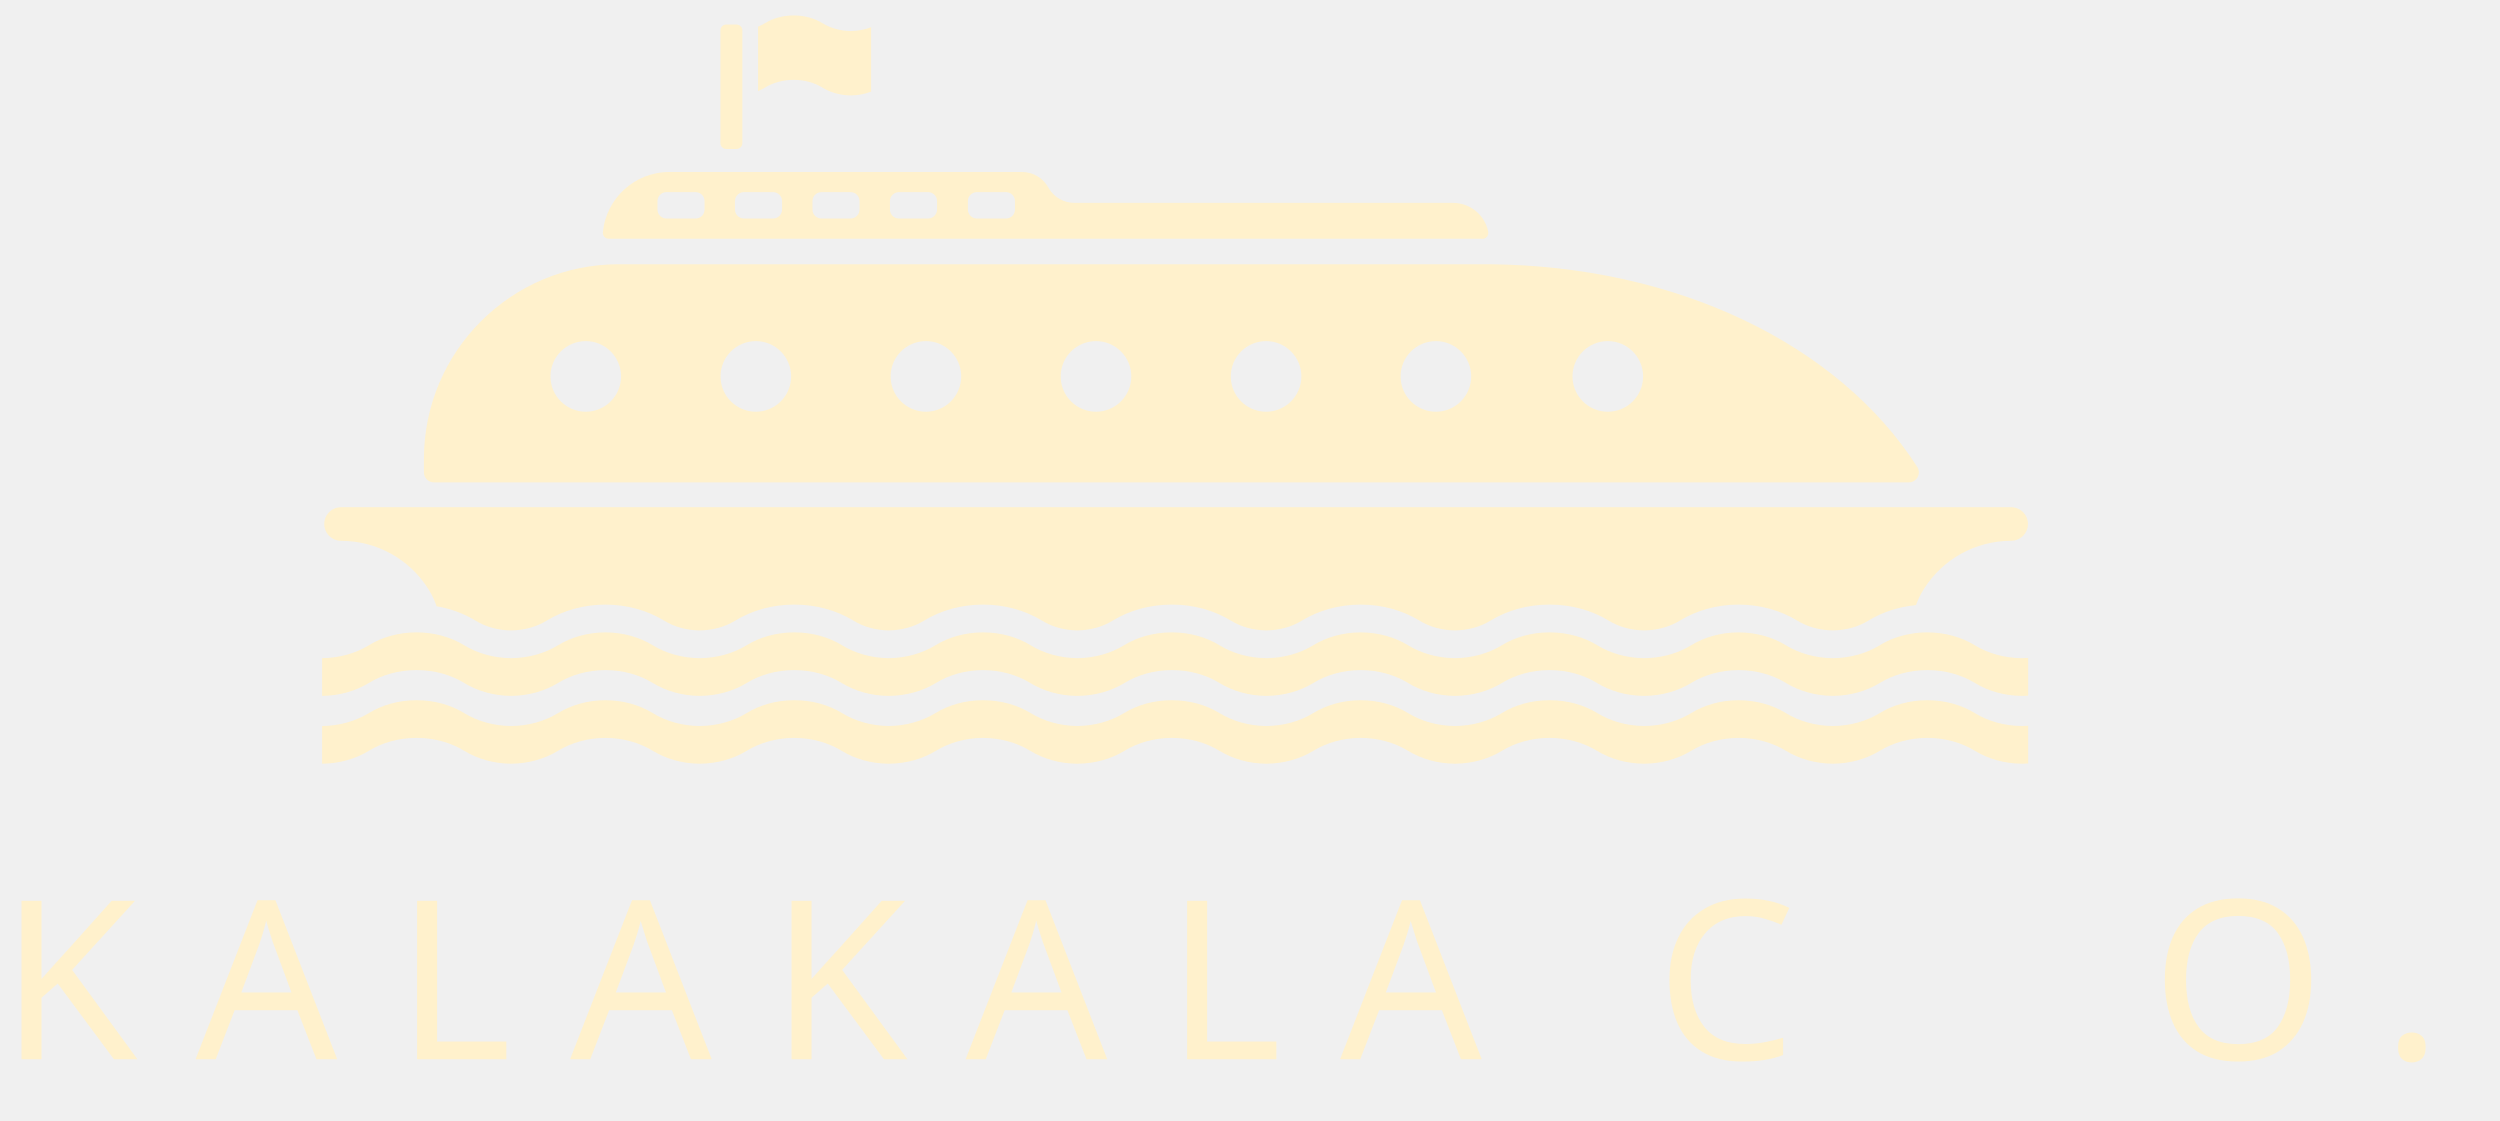
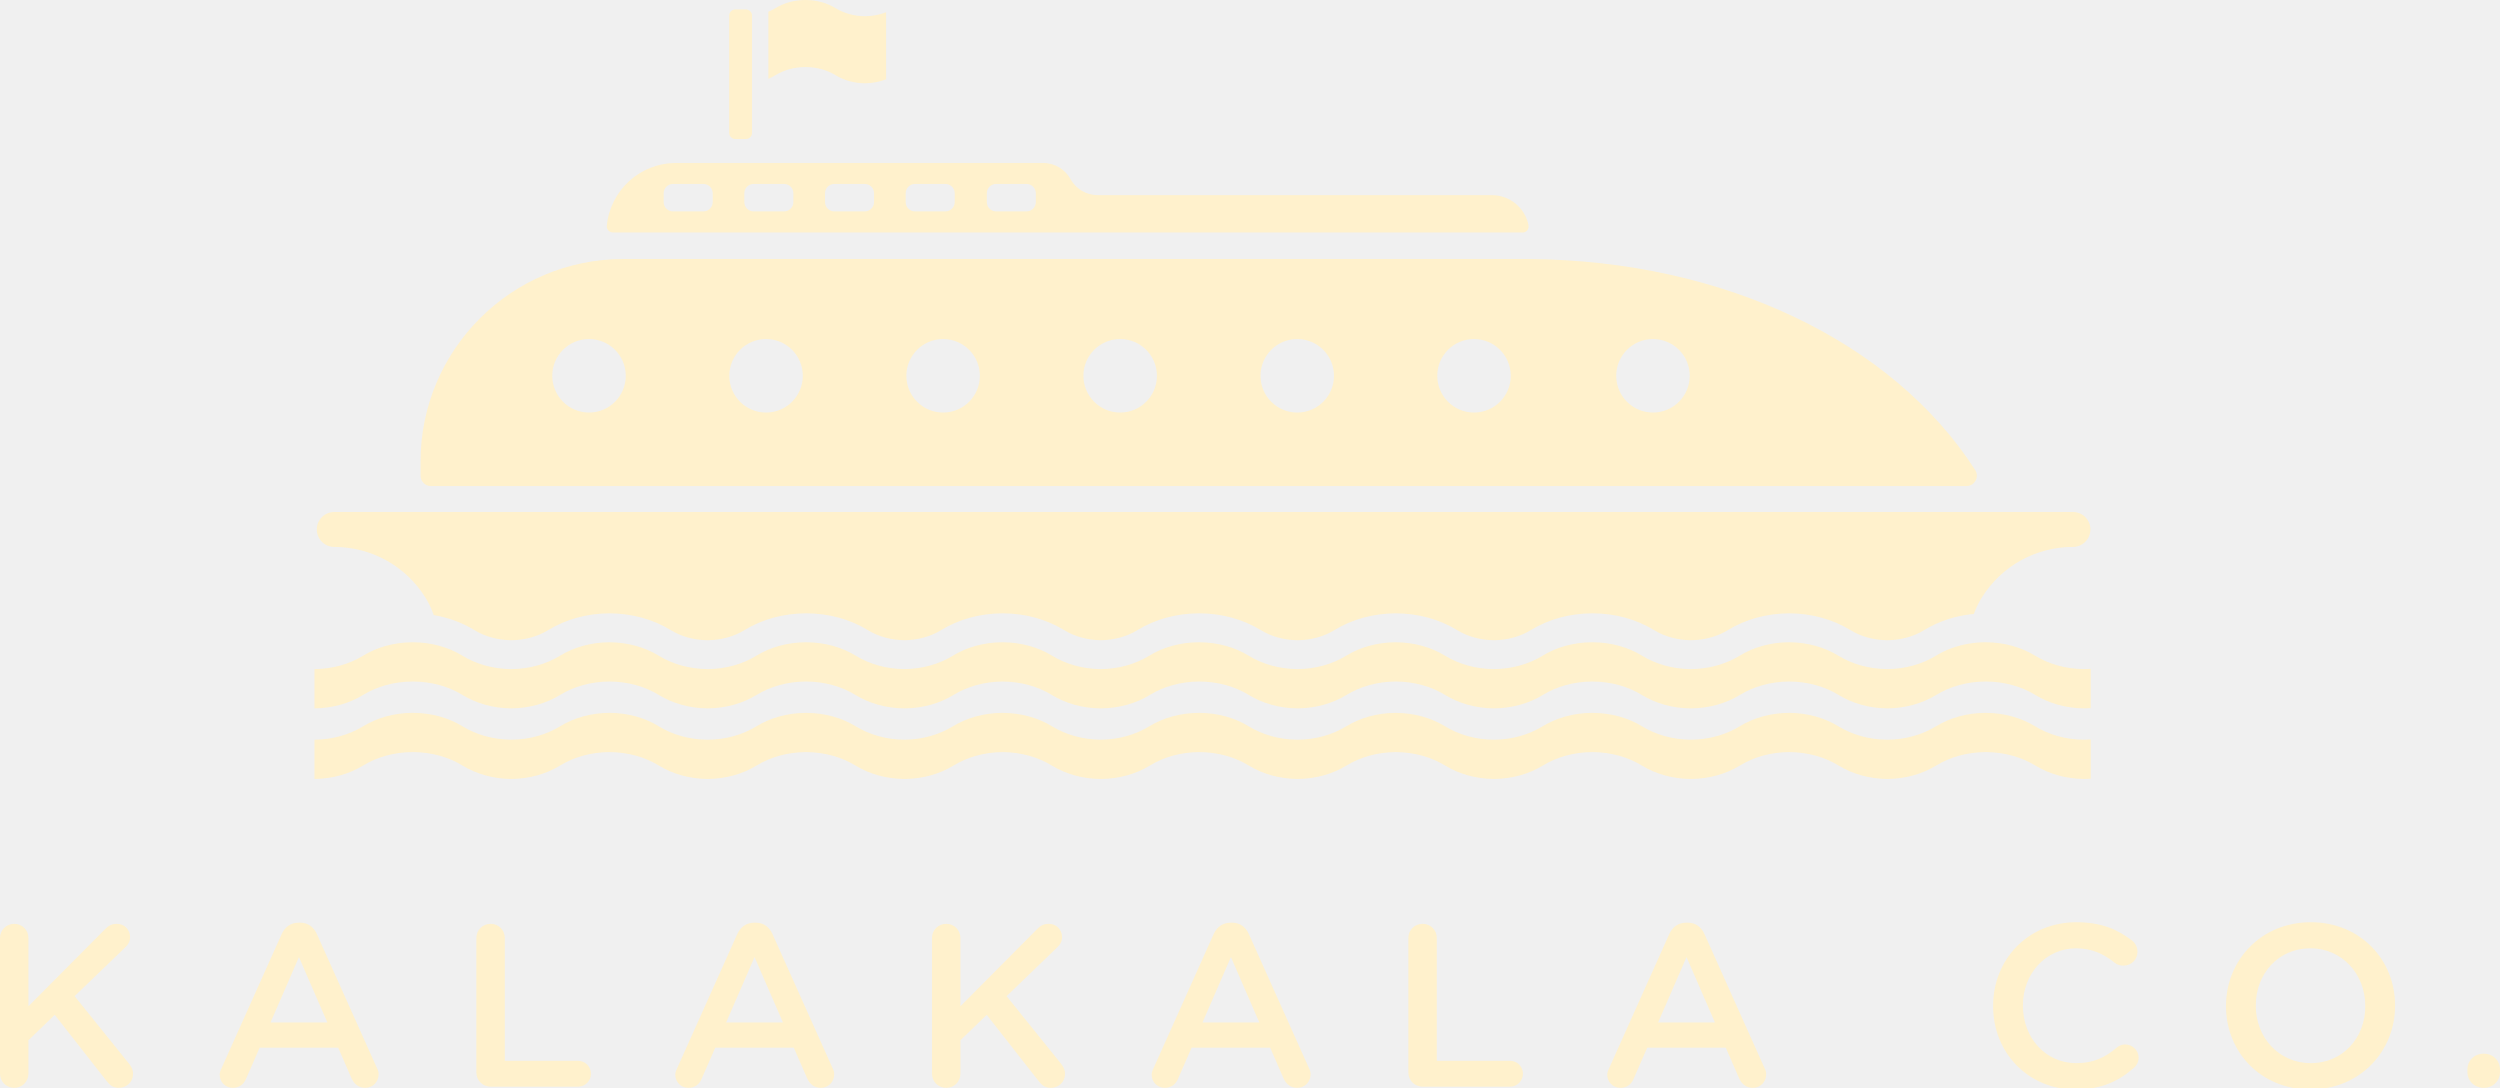
- <svg xmlns="http://www.w3.org/2000/svg" version="1.1" id="Layer_1" x="0px" y="0px" width="257.787px" height="115.522px" viewBox="0 0 257.787 115.522" enable-background="new 0 0 257.787 115.522" xml:space="preserve">
-   <g>
-     <text transform="matrix(1 0 0 1 0 109.229)">
-       <tspan x="0" y="0" fill="#FFF1CC" font-family="'GothamRounded-Medium'" font-size="22.884" letter-spacing="6">KALAKALA C</tspan>
-       <tspan x="221.836" y="0" fill="#FFF1CC" font-family="'GothamRounded-Medium'" font-size="22.884" letter-spacing="4">O</tspan>
-       <tspan x="245.636" y="0" fill="#FFF1CC" font-family="'GothamRounded-Medium'" font-size="22.884" letter-spacing="6">.</tspan>
-     </text>
-     <g>
-       <path fill="#FFF1CC" d="M44.747,49.74l0.028-0.001h18.896c0.008,0,0.018,0.001,0.027,0.001l0.028-0.001h68.991h18.95h26.188    l0.03,0.001c0.011,0,0.018-0.001,0.027-0.001h18.895l0.028,0.001c0.567,0,1.028-0.462,1.028-1.031c0-0.2-0.059-0.386-0.155-0.543    l-0.011-0.021c-8.177-12.74-24.915-20.729-44.082-20.896l-0.415-0.002h-18.952H82.742h-18.95c-11.089,0-20.079,8.99-20.079,20.079    v1.299l0.001,0.086C43.715,49.278,44.178,49.74,44.747,49.74z M165.787,35.174c2.012,0,3.642,1.63,3.642,3.64    s-1.63,3.641-3.642,3.641c-2.009,0-3.64-1.63-3.64-3.641S163.778,35.174,165.787,35.174z M148.06,35.174    c2.012,0,3.642,1.63,3.642,3.64s-1.63,3.641-3.642,3.641c-2.008,0-3.639-1.63-3.639-3.641S146.052,35.174,148.06,35.174z     M130.551,35.174c2.009,0,3.64,1.63,3.64,3.64s-1.631,3.641-3.64,3.641s-3.64-1.63-3.64-3.641S128.542,35.174,130.551,35.174z     M113.012,35.174c2.011,0,3.642,1.63,3.642,3.64s-1.631,3.641-3.642,3.641c-2.009,0-3.64-1.63-3.64-3.641    S111.002,35.174,113.012,35.174z M95.477,35.174c2.008,0,3.638,1.63,3.638,3.64s-1.63,3.641-3.638,3.641    c-2.011,0-3.642-1.63-3.642-3.641S93.466,35.174,95.477,35.174z M77.939,35.174c2.009,0,3.638,1.63,3.638,3.64    s-1.629,3.641-3.638,3.641c-2.012,0-3.642-1.63-3.642-3.641S75.927,35.174,77.939,35.174z M60.401,35.174    c2.009,0,3.64,1.63,3.64,3.64s-1.631,3.641-3.64,3.641c-2.011,0-3.64-1.63-3.64-3.641S58.39,35.174,60.401,35.174z" />
-       <path fill="#FFF1CC" d="M62.767,24.616l0.025,0.002h33.509v0.001h56.377l0.194,0.005c0.328,0,0.593-0.266,0.593-0.595    c0-0.035,0-0.069-0.007-0.103l-0.005-0.053c-0.346-1.684-1.836-2.952-3.622-2.952H112.57l-0.078-0.001h-1.699    c-1.146,0-2.145-0.622-2.676-1.547l-0.011-0.02c-0.522-0.964-1.542-1.617-2.714-1.617h-1.7h-0.102H69.014    c-3.576,0-6.511,2.723-6.849,6.208l-0.001,0.024c-0.003,0.014-0.003,0.028-0.003,0.042C62.16,24.345,62.433,24.616,62.767,24.616z     M99.803,20.733c0-0.507,0.413-0.921,0.921-0.921h3.014c0.506,0,0.921,0.415,0.921,0.921v0.877c0,0.508-0.415,0.922-0.921,0.922    h-3.014c-0.508,0-0.921-0.415-0.921-0.922V20.733z M91.766,20.733c0-0.507,0.417-0.921,0.923-0.921h3.014    c0.506,0,0.921,0.415,0.921,0.921v0.877c0,0.508-0.415,0.922-0.921,0.922h-3.014c-0.506,0-0.923-0.415-0.923-0.922V20.733z     M83.777,20.733c0-0.507,0.413-0.921,0.922-0.921h3.013c0.506,0,0.92,0.415,0.92,0.921v0.877c0,0.508-0.414,0.922-0.92,0.922    h-3.013c-0.509,0-0.922-0.415-0.922-0.922V20.733z M75.786,20.733c0-0.507,0.414-0.921,0.921-0.921h3.014    c0.508,0,0.921,0.415,0.921,0.921v0.877c0,0.508-0.413,0.922-0.921,0.922h-3.014c-0.507,0-0.921-0.415-0.921-0.922V20.733z     M67.794,20.733c0-0.507,0.415-0.921,0.921-0.921h3.013c0.509,0,0.922,0.415,0.922,0.921v0.877c0,0.508-0.413,0.922-0.922,0.922    h-3.013c-0.506,0-0.921-0.415-0.921-0.922V20.733z" />
-       <path fill="#FFF1CC" d="M35.158,55.765l0.02,0.001c3.679,0.013,7.045,1.877,9.002,4.99c0.35,0.557,0.631,1.146,0.841,1.761    c1.449,0.244,2.816,0.746,4.029,1.488l0.007,0.003l0.008,0.006l0.006,0.003c1.038,0.631,2.291,0.974,3.628,0.988h0.009    c1.335-0.015,2.59-0.356,3.626-0.988l0.006-0.003l0.007-0.006l0.009-0.003c1.764-1.078,3.854-1.653,6.059-1.662h0.026    c2.196,0.009,4.289,0.583,6.054,1.662l0.008,0.003l0.005,0.006l0.006,0.003c1.039,0.632,2.292,0.974,3.628,0.988h0.01    c1.335-0.015,2.59-0.356,3.627-0.988l0.006-0.003l0.005-0.006l0.01-0.003c1.764-1.078,3.857-1.653,6.057-1.662h0.015h0.038h0.054    c2.195,0.009,4.288,0.583,6.055,1.662l0.006,0.003l0.007,0.006l0.004,0.003c1.033,0.629,2.282,0.969,3.609,0.988    c1.329-0.02,2.577-0.359,3.608-0.988l0.017-0.009l0.015-0.011l0,0c1.764-1.073,3.85-1.646,6.048-1.654h0.021h0.027h0.028    c2.193,0.009,4.287,0.583,6.052,1.662l0.007,0.003l0.006,0.006l0.007,0.003c1.032,0.629,2.281,0.969,3.611,0.988    c1.328-0.02,2.575-0.359,3.608-0.988l0.034-0.021l0.016-0.011c1.76-1.064,3.841-1.634,6.03-1.643h0.046h0.038h0.02    c2.192,0.009,4.282,0.581,6.047,1.659l0.005,0.001l0.01,0.008l0.012,0.006c1.036,0.631,2.289,0.974,3.626,0.988    c1.336-0.015,2.588-0.357,3.627-0.988l0.02-0.012l0.016-0.011c1.762-1.071,3.849-1.643,6.041-1.651h0.022h0.02    c2.186,0.009,4.271,0.578,6.031,1.648l0.018,0.011l0.025,0.015c1.036,0.631,2.289,0.974,3.625,0.988    c1.336-0.015,2.589-0.357,3.625-0.988l0.03-0.018l0.018-0.009c1.756-1.069,3.841-1.639,6.033-1.647h0.013h0.044h0.048    c2.195,0.009,4.288,0.583,6.052,1.662l0.011,0.003l0.008,0.006l0.004,0.003c1.033,0.629,2.282,0.971,3.611,0.988    c0.153-0.003,0.312-0.009,0.471-0.021l0.22-0.016c1.087-0.104,2.108-0.433,2.963-0.952l0.021-0.012l0.015-0.011    c1.761-1.071,3.847-1.643,6.04-1.651h0.03c2.195,0.009,4.287,0.583,6.052,1.662l0.008,0.003l0.008,0.005l0.007,0.004    c1.036,0.632,2.291,0.974,3.627,0.988h0.009c1.336-0.015,2.591-0.356,3.628-0.988l0.03-0.018l0.015-0.009    c1.452-0.882,3.124-1.423,4.895-1.591c0.207-0.571,0.477-1.123,0.803-1.644c1.959-3.112,5.321-4.977,9.002-4.99l0.021-0.001    c0.948-0.006,1.721-0.78,1.721-1.73c0-0.954-0.777-1.73-1.729-1.73h-19.757h-5.318h-19.754H79.996H60.239h-5.315H35.167    c-0.954,0-1.732,0.776-1.732,1.73C33.435,54.988,34.213,55.764,35.158,55.765z" />
-       <path fill="#FFF1CC" d="M208.456,74.863c-1.803-0.018-3.465-0.506-4.799-1.32l-0.02-0.011c-1.354-0.829-3.045-1.325-4.88-1.331    H198.7c-1.831,0.008-3.522,0.503-4.876,1.331l-0.018,0.011c-1.337,0.814-2.998,1.303-4.801,1.32h-0.032    c-1.803-0.018-3.464-0.506-4.801-1.32l-0.018-0.011c-1.355-0.829-3.044-1.325-4.879-1.331h-0.022    c-1.831,0.008-3.52,0.503-4.873,1.331l-0.019,0.011c-1.188,0.722-2.632,1.188-4.203,1.295v-0.001    c-0.211,0.015-0.42,0.023-0.635,0.026c-1.803-0.02-3.46-0.508-4.797-1.32l-0.015-0.011c-1.357-0.829-3.048-1.325-4.882-1.331    h-0.04h-0.044h-0.013c-1.832,0.008-3.522,0.503-4.876,1.331l-0.018,0.011c-1.337,0.814-2.998,1.303-4.801,1.32h-0.022    c-1.803-0.018-3.463-0.506-4.8-1.32l-0.019-0.011c-1.354-0.829-3.044-1.325-4.878-1.331h-0.012h-0.009h-0.014    c-1.831,0.008-3.519,0.503-4.874,1.331l-0.018,0.011c-1.336,0.814-3,1.303-4.802,1.32h-0.021c-1.803-0.018-3.463-0.506-4.8-1.32    l-0.017-0.011c-1.355-0.829-3.047-1.325-4.879-1.331h-0.012h-0.038h-0.046c-1.831,0.008-3.524,0.503-4.876,1.331l-0.018,0.011    c-1.337,0.812-2.993,1.301-4.793,1.319c-1.8-0.019-3.46-0.508-4.794-1.319l-0.018-0.011c-1.355-0.829-3.045-1.325-4.878-1.331    h-0.021c-0.004,0-0.009,0-0.014,0s-0.007,0-0.013,0h-0.021c-1.833,0.008-3.523,0.503-4.877,1.331l-0.017,0.011    c-1.337,0.812-2.993,1.3-4.794,1.319c-1.8-0.02-3.458-0.508-4.793-1.319l-0.017-0.011c-1.356-0.829-3.045-1.325-4.878-1.331H81.91    h-0.038h-0.015c-1.831,0.008-3.521,0.503-4.877,1.331l-0.015,0.011c-1.339,0.814-2.999,1.303-4.804,1.32h-0.031    c-1.803-0.018-3.465-0.506-4.8-1.32l-0.018-0.011c-1.355-0.829-3.045-1.325-4.878-1.331h-0.019    c-1.834,0.008-3.523,0.503-4.878,1.331l-0.017,0.011c-1.337,0.814-3,1.303-4.8,1.32h-0.033c-1.804-0.018-3.463-0.506-4.803-1.32    l-0.015-0.011c-1.354-0.829-3.046-1.325-4.88-1.331h-0.083c-1.834,0.008-3.523,0.503-4.876,1.331l-0.018,0.011    c-1.337,0.814-2.998,1.303-4.8,1.32v3.887c1.803-0.018,3.463-0.506,4.8-1.32l0.018-0.009c1.354-0.83,3.042-1.323,4.876-1.333    h0.083c1.834,0.006,3.526,0.503,4.88,1.333l0.015,0.009c1.34,0.814,2.999,1.303,4.803,1.32h0.033    c1.801-0.018,3.463-0.506,4.8-1.32l0.017-0.009c1.355-0.83,3.044-1.323,4.878-1.333h0.019c1.833,0.006,3.523,0.503,4.878,1.333    l0.018,0.009c1.335,0.814,2.998,1.303,4.8,1.32h0.031c0.008,0,0.012,0,0.017,0l0,0c1.801-0.018,3.463-0.506,4.799-1.32    l0.018-0.009c1.356-0.83,3.045-1.323,4.876-1.333h0.038c1.833,0.006,3.523,0.503,4.878,1.333l0.017,0.009    c1.337,0.814,2.999,1.303,4.802,1.32h0.033c0.003,0,0.004,0,0.004,0c0.005,0,0.006,0,0.011,0h0.031    c1.803-0.018,3.464-0.506,4.802-1.32l0.017-0.009c1.351-0.826,3.035-1.322,4.863-1.333c1.828,0.011,3.514,0.503,4.865,1.333    l0.018,0.009c1.335,0.814,2.998,1.303,4.8,1.32h0.035c0,0,0.004,0,0.007,0c0,0,0.003,0,0.006,0h0.033    c1.803-0.018,3.463-0.506,4.802-1.32l0.015-0.009c1.355-0.83,3.044-1.323,4.878-1.333h0.038c1.835,0.006,3.524,0.503,4.88,1.333    l0.018,0.009c1.337,0.814,2.998,1.303,4.801,1.32h0.01h0.021h0.011c1.804-0.018,3.464-0.506,4.803-1.32l0.017-0.009    c1.354-0.83,3.044-1.323,4.877-1.333h0.009c1.834,0.006,3.522,0.503,4.88,1.333l0.015,0.009c1.339,0.814,2.999,1.303,4.802,1.32    h0.012h0.022h0.011c1.803-0.018,3.463-0.506,4.802-1.32l0.017-0.009c1.355-0.83,3.044-1.323,4.878-1.333h0.044    c1.836,0.006,3.524,0.503,4.88,1.333l0.018,0.009c1.336,0.814,2.999,1.303,4.802,1.32h0.031h0.003c0,0,0.002,0,0.007,0h0.029    c1.803-0.018,3.464-0.506,4.802-1.32l0.019-0.009c1.354-0.83,3.042-1.323,4.873-1.333h0.022c1.835,0.006,3.523,0.503,4.879,1.333    l0.018,0.009c1.337,0.814,2.998,1.303,4.801,1.32h0.032c1.803-0.018,3.464-0.506,4.801-1.32l0.018-0.009    c1.354-0.83,3.045-1.323,4.876-1.333h0.058c1.835,0.006,3.525,0.503,4.88,1.333l0.02,0.009c1.334,0.814,2.996,1.303,4.799,1.32    h0.031c0.216-0.003,0.429-0.012,0.64-0.026v-3.887c-0.211,0.015-0.424,0.023-0.64,0.026H208.456z" />
-       <path fill="#FFF1CC" d="M208.487,67.868h-0.031c-1.803-0.019-3.465-0.505-4.799-1.317l-0.02-0.013    c-1.354-0.829-3.045-1.323-4.88-1.329H198.7c-0.556,0.001-1.098,0.049-1.62,0.138c-1.206,0.2-2.312,0.613-3.256,1.191    l-0.018,0.013c-1.337,0.812-2.998,1.299-4.801,1.317h-0.032c-1.803-0.019-3.464-0.505-4.801-1.317l-0.018-0.013    c-1.355-0.829-3.044-1.323-4.879-1.329h-0.022c-1.831,0.006-3.52,0.501-4.873,1.329l-0.019,0.013    c-1.188,0.722-2.632,1.186-4.203,1.293v-0.001c-0.211,0.017-0.42,0.025-0.635,0.025c-1.803-0.019-3.46-0.506-4.797-1.317    l-0.015-0.013c-1.357-0.829-3.048-1.323-4.882-1.329h-0.04h-0.044h-0.013c-1.832,0.006-3.522,0.501-4.876,1.329l-0.018,0.013    c-1.337,0.812-2.998,1.299-4.801,1.317h-0.022c-1.803-0.019-3.463-0.505-4.8-1.317l-0.019-0.013    c-1.354-0.829-3.044-1.323-4.878-1.329h-0.012h-0.009h-0.014c-1.831,0.006-3.519,0.501-4.874,1.329l-0.018,0.013    c-1.336,0.812-3,1.299-4.802,1.317h-0.021c-1.803-0.019-3.463-0.505-4.8-1.317l-0.017-0.013c-1.355-0.829-3.047-1.323-4.879-1.329    h-0.012h-0.038h-0.046c-1.831,0.006-3.524,0.501-4.876,1.329l-0.018,0.013c-1.337,0.812-2.993,1.299-4.793,1.317    c-1.8-0.019-3.46-0.506-4.794-1.317l-0.018-0.013c-1.355-0.829-3.045-1.323-4.878-1.329h-0.021c-0.004,0-0.009,0-0.014,0    s-0.007,0-0.013,0h-0.021c-1.833,0.006-3.523,0.501-4.877,1.329l-0.017,0.013c-1.337,0.812-2.993,1.299-4.794,1.317    c-1.8-0.019-3.458-0.506-4.793-1.317l-0.017-0.013c-1.356-0.829-3.045-1.323-4.878-1.329H81.91h-0.038h-0.015    c-1.831,0.006-3.521,0.501-4.877,1.329l-0.015,0.013c-1.339,0.812-2.999,1.299-4.804,1.317h-0.031    c-1.803-0.019-3.465-0.505-4.8-1.317l-0.018-0.013c-1.355-0.829-3.045-1.323-4.878-1.329h-0.019    c-1.834,0.006-3.523,0.501-4.878,1.329L57.52,66.55c-1.337,0.812-3,1.299-4.8,1.317h-0.033c-1.804-0.019-3.463-0.505-4.803-1.317    l-0.015-0.013c-0.713-0.437-1.523-0.778-2.396-1.009c-0.781-0.205-1.615-0.317-2.484-0.32h-0.083    c-1.834,0.006-3.523,0.501-4.876,1.329l-0.018,0.013c-1.337,0.812-2.998,1.299-4.8,1.317v3.89c1.803-0.018,3.463-0.508,4.8-1.32    l0.018-0.012c1.354-0.827,3.042-1.322,4.876-1.33h0.083c1.834,0.006,3.526,0.502,4.88,1.33l0.015,0.012    c1.34,0.812,2.999,1.303,4.803,1.32h0.033c1.801-0.018,3.463-0.508,4.8-1.32l0.017-0.012c1.355-0.827,3.044-1.322,4.878-1.33    h0.019c1.833,0.006,3.523,0.502,4.878,1.33l0.018,0.012c1.335,0.812,2.998,1.303,4.8,1.32h0.031c0.008,0,0.012,0,0.017,0l0,0    c1.801-0.018,3.463-0.508,4.799-1.32l0.018-0.012c1.356-0.827,3.045-1.322,4.876-1.33h0.038c1.833,0.006,3.523,0.502,4.878,1.33    l0.017,0.012c1.337,0.812,2.999,1.303,4.802,1.32h0.033c0.003,0,0.004,0,0.004,0c0.005,0,0.006,0,0.011,0h0.031    c1.803-0.018,3.464-0.508,4.802-1.32l0.017-0.012c1.351-0.827,3.035-1.319,4.863-1.33c1.828,0.009,3.514,0.503,4.865,1.33    l0.018,0.012c1.335,0.812,2.998,1.303,4.8,1.32h0.035c0,0,0.004,0,0.007,0c0,0,0.003,0,0.006,0h0.033    c1.803-0.018,3.463-0.508,4.802-1.32l0.015-0.012c1.355-0.827,3.044-1.322,4.878-1.33h0.038c1.835,0.006,3.524,0.502,4.88,1.33    l0.018,0.012c1.337,0.812,2.998,1.303,4.801,1.32h0.01h0.021h0.011c1.804-0.018,3.464-0.508,4.803-1.32l0.017-0.012    c1.354-0.827,3.044-1.322,4.877-1.33h0.009c1.834,0.006,3.522,0.502,4.88,1.33l0.015,0.012c1.339,0.812,2.999,1.303,4.802,1.32    h0.012h0.022h0.011c1.803-0.018,3.463-0.508,4.802-1.32l0.017-0.012c1.355-0.827,3.044-1.322,4.878-1.33h0.044    c1.836,0.006,3.524,0.502,4.88,1.33l0.018,0.012c1.336,0.812,2.999,1.303,4.802,1.32h0.031h0.003c0,0,0.002,0,0.007,0h0.029    c1.803-0.018,3.464-0.508,4.802-1.32l0.019-0.012c1.354-0.827,3.042-1.322,4.873-1.33h0.022c1.835,0.006,3.523,0.502,4.879,1.33    l0.018,0.012c1.337,0.812,2.998,1.303,4.801,1.32h0.032c1.803-0.018,3.464-0.508,4.801-1.32l0.018-0.012    c1.354-0.827,3.045-1.322,4.876-1.33h0.058c1.835,0.006,3.525,0.502,4.88,1.33l0.02,0.012c1.334,0.812,2.996,1.303,4.799,1.32    h0.031c0.216-0.003,0.429-0.012,0.64-0.026v-3.889C208.916,67.859,208.703,67.868,208.487,67.868z" />
-       <path fill="#FFF1CC" d="M74.892,15.363h1.048c0.337,0,0.609-0.272,0.609-0.609V3.136c0-0.335-0.272-0.608-0.609-0.608h-1.048    c-0.336,0-0.609,0.272-0.609,0.608v11.618C74.282,15.09,74.555,15.363,74.892,15.363z" />
-       <path fill="#FFF1CC" d="M87.749,3.2h-0.021c-1.087-0.011-2.092-0.307-2.902-0.798l-0.009-0.005    c-0.819-0.502-1.842-0.801-2.95-0.805h-0.049c-1.108,0.004-2.129,0.303-2.948,0.805l-0.011,0.005    c-0.216,0.132-0.448,0.25-0.691,0.351V3.48v5.186v0.729c0.243-0.102,0.475-0.218,0.691-0.35l0.011-0.007    c0.819-0.502,1.84-0.8,2.948-0.804h0.049c1.108,0.003,2.131,0.302,2.95,0.804l0.009,0.007c0.81,0.492,1.814,0.787,2.902,0.797    h0.021c0.744-0.007,1.448-0.15,2.077-0.395V8.719V3.533V2.805C89.197,3.05,88.493,3.192,87.749,3.2z" />
-     </g>
+ <svg xmlns="http://www.w3.org/2000/svg" width="161.506" height="70.277">
+   <g fill="#FFF1CC">
+     <path d="M0 60.592c0-.507.403-.911.926-.911.507 0 .91.404.91.911v4.417l4.954-4.984c.209-.224.433-.344.762-.344.507 0 .851.404.851.852 0 .283-.12.492-.329.686l-3.254 3.134 3.522 4.372c.148.194.253.373.253.657 0 .507-.402.895-.925.895-.358 0-.582-.179-.776-.433l-3.357-4.282-1.701 1.641v2.164c0 .508-.403.91-.91.91-.523 0-.926-.402-.926-.91v-8.775zM14.313 69.009l3.88-8.656c.209-.463.582-.746 1.104-.746h.09c.522 0 .88.283 1.089.746l3.88 8.656c.075.134.104.268.104.388 0 .492-.373.88-.865.88-.433 0-.731-.254-.896-.641l-.851-1.955h-5.074l-.88 2.014c-.149.373-.463.582-.851.582-.478 0-.851-.373-.851-.85.002-.135.047-.269.121-.418zm6.835-2.955l-1.836-4.224-1.835 4.224h3.671zM30.775 60.592c0-.507.403-.911.926-.911.507 0 .91.404.91.911v7.938h4.73c.463 0 .836.373.836.836s-.373.836-.836.836h-5.641c-.522 0-.926-.402-.926-.926v-8.684zM43.746 69.009l3.88-8.656c.209-.463.582-.746 1.104-.746h.09c.522 0 .88.283 1.089.746l3.88 8.656c.075.134.104.268.104.388 0 .492-.373.88-.865.88-.433 0-.731-.254-.896-.641l-.851-1.955h-5.074l-.88 2.014c-.149.373-.463.582-.851.582-.478 0-.851-.373-.851-.85.002-.135.047-.269.121-.418zm6.835-2.955l-1.836-4.224-1.835 4.224h3.671zM60.208 60.592c0-.507.403-.911.926-.911.507 0 .91.404.91.911v4.417l4.954-4.984c.209-.224.433-.344.762-.344.507 0 .851.404.851.852 0 .283-.12.492-.329.686l-3.253 3.135 3.522 4.372c.148.194.253.373.253.657 0 .507-.402.895-.925.895-.358 0-.582-.179-.776-.433l-3.357-4.282-1.701 1.641v2.164c0 .508-.403.91-.91.91-.522 0-.926-.402-.926-.91v-8.776zM74.521 69.009l3.88-8.656c.209-.463.582-.746 1.104-.746h.09c.522 0 .88.283 1.089.746l3.88 8.656c.075.134.104.268.104.388 0 .492-.373.88-.865.88-.433 0-.731-.254-.896-.641l-.851-1.955h-5.074l-.88 2.014c-.149.373-.463.582-.851.582-.478 0-.851-.373-.851-.85.002-.135.047-.269.121-.418zm6.835-2.955l-1.836-4.224-1.835 4.224h3.671zM90.984 60.592c0-.507.403-.911.926-.911.507 0 .91.404.91.911v7.938h4.73c.463 0 .836.373.836.836s-.373.836-.836.836h-5.64c-.522 0-.926-.402-.926-.926v-8.684zM103.954 69.009l3.88-8.656c.209-.463.582-.746 1.104-.746h.09c.522 0 .88.283 1.089.746l3.88 8.656c.075.134.104.268.104.388 0 .492-.373.88-.865.88-.433 0-.731-.254-.896-.641l-.851-1.955h-5.074l-.88 2.014c-.149.373-.463.582-.851.582-.478 0-.851-.373-.851-.85.002-.135.047-.269.121-.418zm6.835-2.955l-1.836-4.224-1.835 4.224h3.671zM128.76 65.009v-.029c0-2.971 2.223-5.402 5.387-5.402 1.611 0 2.671.478 3.582 1.179.193.149.357.403.357.731 0 .508-.402.895-.91.895-.254 0-.433-.089-.552-.179-.717-.581-1.492-.94-2.492-.94-1.985 0-3.447 1.643-3.447 3.687v.03c0 2.044 1.447 3.701 3.447 3.701 1.104 0 1.851-.359 2.611-1 .135-.12.328-.209.552-.209.463 0 .866.388.866.85 0 .284-.135.508-.299.657-.984.865-2.104 1.403-3.79 1.403-3.045-.001-5.312-2.374-5.312-5.374zM143.805 65.009v-.029c0-2.94 2.268-5.402 5.477-5.402 3.208 0 5.446 2.432 5.446 5.372v.03c0 2.939-2.268 5.402-5.477 5.402-3.208 0-5.446-2.433-5.446-5.373zm8.998 0v-.029c0-2.029-1.478-3.717-3.552-3.717s-3.521 1.657-3.521 3.687v.03c0 2.029 1.478 3.701 3.552 3.701s3.521-1.642 3.521-3.672zM160.461 68.069c.597 0 1.045.447 1.045 1.029v.149c0 .582-.448 1.029-1.045 1.029-.612 0-1.06-.447-1.06-1.029v-.149c0-.582.448-1.029 1.06-1.029z" />
  </g>
-   <g opacity="0.94">
-     <circle fill="#5B4F4B" cx="136.212" cy="283.245" r="36.863" />
-     <polygon fill="#FFFFFF" points="123.397,303.771 158.946,283.245 123.397,262.719  " />
-   </g>
+   <path fill="#FFF1CC" d="M27.842 31.403l.019-.001h12.324l.018.001.019-.001h74.436l.02.001.018-.001h12.323l.019.001c.37 0 .671-.301.671-.672 0-.131-.038-.252-.102-.354l-.007-.014c-5.333-8.309-16.25-13.52-28.751-13.629l-.271-.001h-58.314c-7.232 0-13.096 5.863-13.096 13.096v.847l.001.056c0 .37.302.671.673.671zm78.944-9.5c1.312 0 2.375 1.063 2.375 2.374s-1.063 2.375-2.375 2.375c-1.311 0-2.374-1.063-2.374-2.375s1.064-2.374 2.374-2.374zm-11.562 0c1.312 0 2.375 1.063 2.375 2.374s-1.062 2.375-2.375 2.375c-1.31 0-2.373-1.063-2.373-2.375s1.063-2.374 2.373-2.374zm-11.419 0c1.311 0 2.374 1.063 2.374 2.374s-1.063 2.375-2.374 2.375-2.374-1.063-2.374-2.375 1.063-2.374 2.374-2.374zm-11.44 0c1.312 0 2.375 1.063 2.375 2.374s-1.063 2.375-2.375 2.375c-1.311 0-2.374-1.063-2.374-2.375s1.064-2.374 2.374-2.374zm-11.436 0c1.31 0 2.373 1.063 2.373 2.374s-1.063 2.375-2.373 2.375c-1.312 0-2.375-1.063-2.375-2.375s1.063-2.374 2.375-2.374zm-11.439 0c1.311 0 2.373 1.063 2.373 2.374s-1.062 2.375-2.373 2.375c-1.312 0-2.375-1.063-2.375-2.375s1.063-2.374 2.375-2.374zm-11.438 0c1.311 0 2.374 1.063 2.374 2.374s-1.063 2.375-2.374 2.375c-1.312 0-2.374-1.063-2.374-2.375s1.062-2.374 2.374-2.374z" />
+   <path fill="#FFF1CC" d="M39.595 15.017l.017.001h21.855v.001h36.77l.127.003c.214 0 .387-.173.387-.388l-.005-.067-.003-.035c-.226-1.098-1.197-1.925-2.362-1.925h-25.463c-.747 0-1.398-.406-1.745-1.009l-.007-.013c-.341-.628-1.006-1.055-1.771-1.055h-23.726c-2.332 0-4.246 1.776-4.467 4.049l-.001.016-.002.027c0 .218.178.395.396.395zm24.155-2.533c0-.331.27-.601.601-.601h1.966c.33 0 .601.271.601.601v.572c0 .331-.271.602-.601.602h-1.966c-.331 0-.601-.271-.601-.602v-.572zm-5.241 0c0-.331.271-.601.602-.601h1.966c.33 0 .601.271.601.601v.572c0 .331-.271.602-.601.602h-1.967c-.33 0-.602-.271-.602-.602v-.572zm-5.211 0c0-.331.27-.601.602-.601h1.965c.33 0 .601.271.601.601v.572c0 .331-.271.602-.601.602h-1.965c-.332 0-.602-.271-.602-.602v-.572zm-5.212 0c0-.331.27-.601.601-.601h1.966c.331 0 .601.271.601.601v.572c0 .331-.27.602-.601.602h-1.966c-.331 0-.601-.271-.601-.602v-.572zm-5.212 0c0-.331.271-.601.601-.601h1.965c.332 0 .602.271.602.601v.572c0 .331-.27.602-.602.602h-1.965c-.33 0-.601-.271-.601-.602v-.572z" />
+   <path fill="#FFF1CC" d="M21.588 35.333h.013c2.399.008 4.595 1.225 5.871 3.254.229.363.412.749.549 1.149.945.159 1.837.486 2.628.971l.005.002.005.004.004.002c.677.411 1.494.635 2.366.645h.006c.871-.01 1.689-.232 2.365-.645l.004-.002.005-.004.006-.002c1.15-.703 2.514-1.078 3.951-1.084h.018c1.432.006 2.797.38 3.948 1.084l.005.002.004.004.004.002c.678.412 1.495.635 2.366.645h.007c.87-.01 1.688-.232 2.365-.645l.004-.002.004-.004.006-.002c1.15-.703 2.516-1.078 3.95-1.084h.069c1.432.006 2.797.38 3.949 1.084l.004.002.005.004.003.002c.674.41 1.488.632 2.354.645.867-.013 1.681-.234 2.354-.645l.011-.006.01-.007c1.15-.7 2.511-1.073 3.944-1.079h.051c1.431.006 2.796.38 3.947 1.084l.005.002.004.004.005.002c.673.41 1.487.632 2.354.645.866-.013 1.68-.234 2.354-.645l.021-.014.011-.007c1.147-.694 2.505-1.065 3.933-1.071h.067c1.43.006 2.793.379 3.944 1.082l.003.001.007.005.008.004c.676.411 1.493.635 2.365.645.871-.01 1.688-.233 2.365-.645l.013-.008.011-.007c1.148-.699 2.51-1.071 3.939-1.077h.028c1.426.006 2.786.377 3.934 1.075l.012.007.017.01c.676.411 1.493.635 2.364.645.871-.01 1.688-.233 2.364-.645l.02-.012.012-.006c1.146-.697 2.505-1.068 3.935-1.074h.068c1.432.006 2.797.38 3.947 1.084l.007.002.005.004.003.002c.674.41 1.488.633 2.355.645l.307-.014.145-.01c.709-.068 1.374-.282 1.932-.621l.014-.008.01-.007c1.148-.699 2.509-1.071 3.939-1.077h.02c1.432.006 2.796.38 3.947 1.084l.005.002.005.003.005.003c.676.412 1.494.635 2.365.645h.006c.871-.01 1.689-.232 2.366-.645l.02-.012.01-.006c.947-.575 2.037-.928 3.192-1.037.135-.373.311-.732.523-1.073 1.277-2.029 3.471-3.246 5.871-3.254l.014-.001c.618-.004 1.122-.509 1.122-1.128 0-.622-.507-1.128-1.128-1.128h-112.324c-.622 0-1.129.506-1.129 1.128-.001.622.507 1.128 1.123 1.129z" />
+   <path fill="#FFF1CC" d="M134.615 47.789c-1.176-.012-2.26-.33-3.13-.861l-.013-.007c-.884-.541-1.986-.864-3.183-.868h-.038c-1.194.005-2.297.328-3.18.868l-.012.007c-.872.531-1.955.85-3.131.861h-.021c-1.176-.012-2.259-.33-3.131-.861l-.012-.007c-.884-.541-1.985-.864-3.182-.868h-.015c-1.194.005-2.296.328-3.179.868l-.012.007c-.775.471-1.717.775-2.741.845v-.001l-.414.018c-1.176-.013-2.257-.331-3.129-.861l-.01-.007c-.885-.541-1.987-.864-3.184-.868h-.063c-1.194.005-2.297.328-3.18.868l-.012.007c-.872.531-1.955.85-3.131.861h-.015c-1.176-.012-2.259-.33-3.131-.861l-.012-.007c-.884-.541-1.985-.864-3.182-.868h-.023c-1.194.005-2.295.328-3.179.868l-.012.007c-.871.531-1.956.85-3.132.861h-.014c-1.176-.012-2.259-.33-3.131-.861l-.011-.007c-.884-.541-1.987-.864-3.183-.868h-.062c-1.194.005-2.298.328-3.181.868l-.012.007c-.872.529-1.952.849-3.126.86-1.174-.012-2.257-.331-3.127-.86l-.012-.007c-.884-.541-1.986-.864-3.182-.868h-.046c-1.195.005-2.298.328-3.181.868l-.011.007c-.872.529-1.952.848-3.127.86-1.174-.013-2.255-.331-3.126-.86l-.011-.007c-.885-.541-1.986-.864-3.182-.868h-.055c-1.194.005-2.297.328-3.181.868l-.01.007c-.873.531-1.956.85-3.133.861h-.021c-1.176-.012-2.26-.33-3.131-.861l-.01-.009c-.884-.541-1.986-.864-3.182-.868h-.013c-1.196.005-2.298.328-3.182.868l-.011.007c-.872.531-1.956.85-3.131.861h-.021c-1.177-.012-2.259-.33-3.133-.861l-.01-.007c-.883-.541-1.986-.864-3.183-.868h-.054c-1.196.005-2.298.328-3.181.868l-.012.007c-.872.531-1.955.85-3.131.861v2.535c1.176-.012 2.259-.33 3.131-.861l.012-.006c.883-.541 1.984-.863 3.181-.869h.054c1.196.004 2.3.328 3.183.869l.01.006c.874.531 1.956.85 3.133.861h.021c1.175-.012 2.259-.33 3.131-.861l.011-.006c.884-.541 1.985-.863 3.182-.869h.013c1.195.004 2.298.328 3.182.869l.012.006c.871.531 1.955.85 3.131.861h.032c1.175-.012 2.259-.33 3.13-.861l.012-.006c.885-.541 1.986-.863 3.181-.869h.024c1.195.004 2.298.328 3.182.869l.011.006c.872.531 1.956.85 3.132.861h.052c1.176-.012 2.26-.33 3.132-.861l.011-.006c.881-.539 1.979-.862 3.172-.869 1.192.007 2.292.328 3.173.869l.012.006c.871.531 1.955.85 3.131.861h.052c1.176-.012 2.259-.33 3.132-.861l.01-.006c.884-.541 1.985-.863 3.182-.869h.024c1.197.004 2.299.328 3.183.869l.012.006c.872.531 1.955.85 3.131.861h.029c1.176-.012 2.259-.33 3.132-.861l.011-.006c.883-.541 1.985-.863 3.181-.869h.006c1.196.004 2.298.328 3.183.869l.01.006c.873.531 1.956.85 3.132.861h.03c1.176-.012 2.259-.33 3.132-.861l.011-.006c.884-.541 1.985-.863 3.182-.869h.028c1.197.004 2.299.328 3.183.869l.012.006c.871.531 1.956.85 3.132.861h.047c1.176-.012 2.26-.33 3.132-.861l.012-.006c.883-.541 1.984-.863 3.179-.869h.015c1.196.004 2.298.328 3.182.869l.012.006c.872.531 1.955.85 3.131.861h.021c1.176-.012 2.259-.33 3.131-.861l.012-.006c.883-.541 1.985-.863 3.18-.869h.038c1.196.004 2.299.328 3.183.869l.013.006c.87.531 1.954.85 3.13.861h.021l.417-.018v-2.535l-.417.018h-.034z" />
+   <path fill="#FFF1CC" d="M134.636 43.226h-.021c-1.176-.012-2.26-.329-3.13-.859l-.013-.008c-.884-.541-1.986-.863-3.183-.867h-.038c-.362.001-.716.032-1.057.09-.786.131-1.508.4-2.123.777l-.012.008c-.872.53-1.955.848-3.131.859h-.021c-1.176-.012-2.259-.329-3.131-.859l-.012-.008c-.884-.541-1.985-.863-3.182-.867h-.015c-1.194.004-2.296.327-3.179.867l-.012.008c-.775.471-1.717.773-2.741.844v-.001l-.414.017c-1.176-.012-2.257-.33-3.129-.859l-.01-.008c-.885-.541-1.987-.863-3.184-.867h-.063c-1.194.004-2.297.327-3.18.867l-.012.008c-.872.53-1.955.848-3.131.859h-.015c-1.176-.012-2.259-.329-3.131-.859l-.012-.008c-.884-.541-1.985-.863-3.182-.867h-.023c-1.194.004-2.295.327-3.179.867l-.012.008c-.871.53-1.956.848-3.132.859h-.014c-1.176-.012-2.259-.329-3.131-.859l-.011-.008c-.884-.541-1.987-.863-3.183-.867h-.062c-1.194.004-2.298.327-3.181.867l-.012.008c-.872.529-1.952.848-3.126.859-1.174-.012-2.257-.33-3.127-.859l-.012-.008c-.884-.541-1.986-.863-3.182-.867h-.046c-1.195.004-2.298.327-3.181.867l-.011.008c-.872.529-1.952.848-3.127.859-1.174-.012-2.255-.33-3.126-.859l-.011-.008c-.885-.541-1.986-.863-3.182-.867h-.055c-1.194.004-2.297.327-3.181.867l-.01.008c-.873.53-1.956.848-3.133.859h-.021c-1.176-.012-2.26-.329-3.131-.859l-.012-.008c-.884-.541-1.986-.863-3.182-.867h-.013c-1.196.004-2.298.327-3.182.867l-.011.008c-.872.53-1.956.848-3.131.859h-.021c-1.177-.012-2.259-.329-3.133-.859l-.01-.008c-.465-.285-.993-.508-1.562-.658-.51-.134-1.054-.207-1.62-.209h-.054c-1.196.004-2.298.327-3.181.867l-.012.008c-.872.53-1.955.848-3.131.859v2.537c1.176-.012 2.259-.331 3.131-.861l.012-.008c.883-.539 1.984-.862 3.181-.867h.054c1.196.004 2.3.327 3.183.867l.01.008c.874.53 1.956.85 3.133.861h.021c1.175-.012 2.259-.331 3.131-.861l.011-.008c.884-.539 1.985-.862 3.182-.867h.013c1.195.004 2.298.327 3.182.867l.012.008c.871.53 1.955.85 3.131.861h.032c1.175-.012 2.259-.331 3.13-.861l.012-.008c.885-.539 1.986-.862 3.181-.867h.024c1.195.004 2.298.327 3.182.867l.011.008c.872.53 1.956.85 3.132.861h.052c1.176-.012 2.26-.331 3.132-.861l.011-.008c.881-.539 1.979-.86 3.172-.867 1.192.006 2.292.328 3.173.867l.012.008c.871.53 1.955.85 3.131.861h.052c1.176-.012 2.259-.331 3.132-.861l.01-.008c.884-.539 1.985-.862 3.182-.867h.024c1.197.004 2.299.327 3.183.867l.012.008c.872.53 1.955.85 3.131.861h.029c1.176-.012 2.259-.331 3.132-.861l.011-.008c.883-.539 1.985-.862 3.181-.867h.006c1.196.004 2.298.327 3.183.867l.01.008c.873.53 1.956.85 3.132.861h.03c1.176-.012 2.259-.331 3.132-.861l.011-.008c.884-.539 1.985-.862 3.182-.867h.028c1.197.004 2.299.327 3.183.867l.012.008c.871.53 1.956.85 3.132.861h.047c1.176-.012 2.26-.331 3.132-.861l.012-.008c.883-.539 1.984-.862 3.179-.867h.015c1.196.004 2.298.327 3.182.867l.012.008c.872.53 1.955.85 3.131.861h.021c1.176-.012 2.259-.331 3.131-.861l.012-.008c.883-.539 1.985-.862 3.18-.867h.038c1.196.004 2.299.327 3.183.867l.013.008c.87.53 1.954.85 3.13.861h.021l.417-.018v-2.536l-.429.016z" />
+   <path fill="#FFF1CC" d="M47.503 8.982h.684c.22 0 .397-.178.397-.397v-7.578c0-.219-.178-.396-.397-.396h-.684c-.22 0-.397.178-.397.396v7.577c-.001.22.177.398.397.398z" />
+   <path fill="#FFF1CC" d="M55.889 1.049h-.014c-.709-.007-1.364-.2-1.893-.521l-.006-.003c-.534-.328-1.201-.523-1.923-.525h-.032c-.723.003-1.389.198-1.923.525l-.007.003c-.142.086-.293.163-.451.229v4.333c.158-.066.31-.143.451-.229l.007-.004c.534-.327 1.2-.522 1.923-.524h.032c.723.002 1.39.197 1.924.524l.006.004c.528.321 1.184.513 1.893.52h.014c.485-.005.944-.098 1.354-.257v-4.332c-.411.159-.87.252-1.355.257z" />
</svg>
